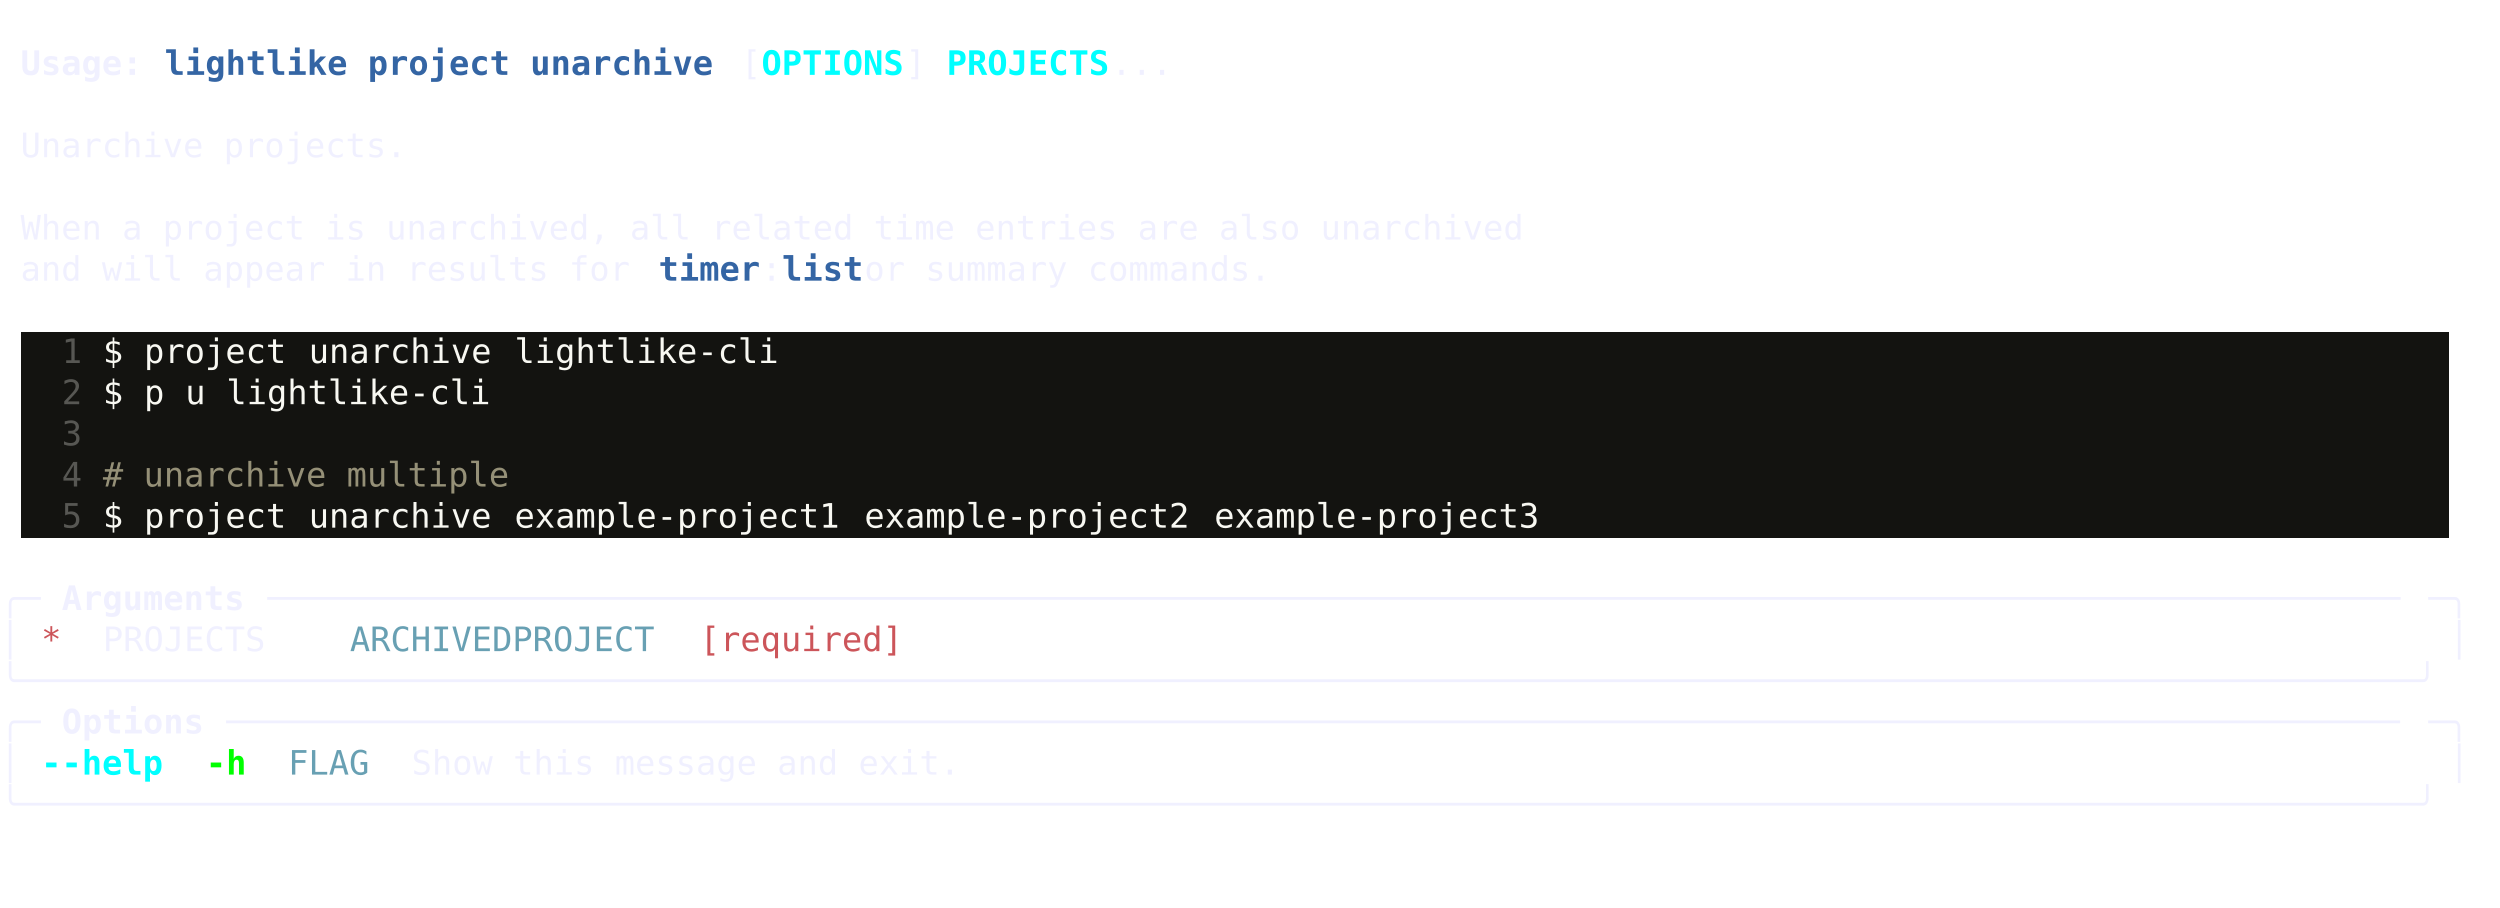
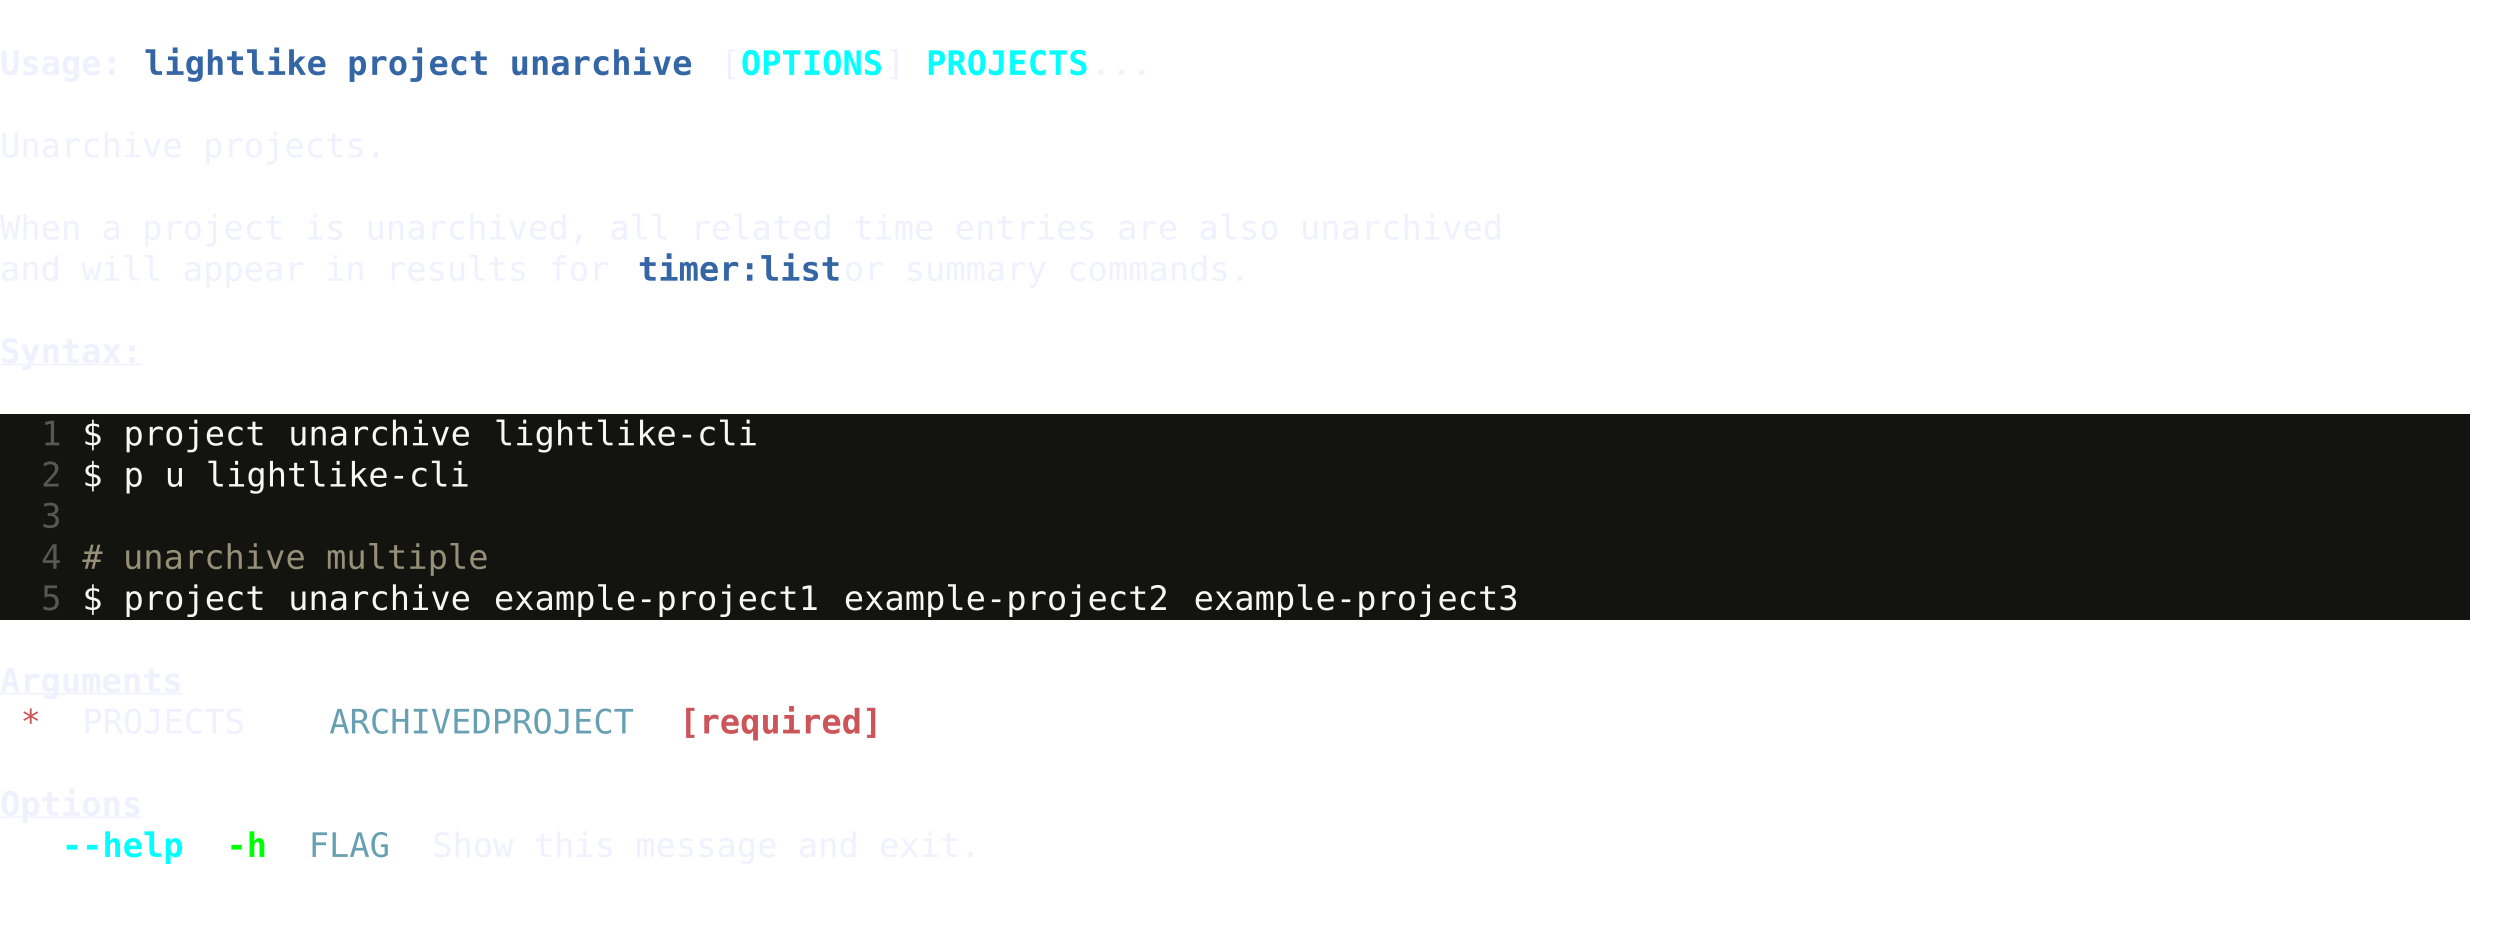
- <svg xmlns="http://www.w3.org/2000/svg" class="rich-terminal" viewBox="0 0 1482 538.0">
+ <svg xmlns="http://www.w3.org/2000/svg" class="rich-terminal" viewBox="0 0 1482 562.4">
  <style>

    @font-face {
        font-family: "Fira Code";
        src: local("FiraCode-Regular"),
                url("https://cdnjs.cloudflare.com/ajax/libs/firacode/6.2.0/woff2/FiraCode-Regular.woff2") format("woff2"),
                url("https://cdnjs.cloudflare.com/ajax/libs/firacode/6.2.0/woff/FiraCode-Regular.woff") format("woff");
        font-style: normal;
        font-weight: 400;
    }
    @font-face {
        font-family: "Fira Code";
        src: local("FiraCode-Bold"),
                url("https://cdnjs.cloudflare.com/ajax/libs/firacode/6.2.0/woff2/FiraCode-Bold.woff2") format("woff2"),
                url("https://cdnjs.cloudflare.com/ajax/libs/firacode/6.2.0/woff/FiraCode-Bold.woff") format("woff");
        font-style: bold;
        font-weight: 700;
    }

    .lightlike-cli-1080035100-matrix {
        font-family: Fira Code, monospace;
        font-size: 20px;
        line-height: 24.4px;
        font-variant-east-asian: full-width;
    }

    .lightlike-cli-1080035100-title {
        font-size: 18px;
        font-weight: bold;
        font-family: arial;
    }

-     .lightlike-cli-1080035100-r1 { fill: #f0f0ff }
- .lightlike-cli-1080035100-r2 { fill: #c5c8c6 }
- .lightlike-cli-1080035100-r3 { fill: #f0f0ff;font-weight: bold }
+     .lightlike-cli-1080035100-r1 { fill: #c5c8c6 }
+ .lightlike-cli-1080035100-r2 { fill: #f0f0ff;font-weight: bold }
+ .lightlike-cli-1080035100-r3 { fill: #f0f0ff }
.lightlike-cli-1080035100-r4 { fill: #3465a4;font-weight: bold }
.lightlike-cli-1080035100-r5 { fill: #00ffff;font-weight: bold }
- .lightlike-cli-1080035100-r6 { fill: #e1e1db;font-weight: bold }
- .lightlike-cli-1080035100-r7 { fill: #575753 }
- .lightlike-cli-1080035100-r8 { fill: #f8f8f2 }
- .lightlike-cli-1080035100-r9 { fill: #959077 }
- .lightlike-cli-1080035100-r10 { fill: #cc555a }
- .lightlike-cli-1080035100-r11 { fill: #68a0b3 }
- .lightlike-cli-1080035100-r12 { fill: #00ff00;font-weight: bold }
+ .lightlike-cli-1080035100-r6 { fill: #f0f0ff;font-weight: bold;text-decoration: underline; }
+ .lightlike-cli-1080035100-r7 { fill: #e1e1db;font-weight: bold }
+ .lightlike-cli-1080035100-r8 { fill: #575753 }
+ .lightlike-cli-1080035100-r9 { fill: #f8f8f2 }
+ .lightlike-cli-1080035100-r10 { fill: #959077 }
+ .lightlike-cli-1080035100-r11 { fill: #cc555a }
+ .lightlike-cli-1080035100-r12 { fill: #68a0b3 }
+ .lightlike-cli-1080035100-r13 { fill: #cc555a;font-weight: bold }
+ .lightlike-cli-1080035100-r14 { fill: #00ff00;font-weight: bold }
    </style>
  <defs>
    <clipPath id="lightlike-cli-1080035100-clip-terminal">
-       <rect x="0" y="0" width="1463.0" height="487.0" />
+       <rect x="0" y="0" width="1463.0" height="511.4" />
    </clipPath>
    <clipPath id="lightlike-cli-1080035100-line-0">
      <rect x="0" y="1.5" width="1464" height="24.65" />
    </clipPath>
    <clipPath id="lightlike-cli-1080035100-line-1">
      <rect x="0" y="25.9" width="1464" height="24.65" />
    </clipPath>
    <clipPath id="lightlike-cli-1080035100-line-2">
      <rect x="0" y="50.3" width="1464" height="24.65" />
    </clipPath>
    <clipPath id="lightlike-cli-1080035100-line-3">
      <rect x="0" y="74.7" width="1464" height="24.65" />
    </clipPath>
    <clipPath id="lightlike-cli-1080035100-line-4">
      <rect x="0" y="99.1" width="1464" height="24.65" />
    </clipPath>
    <clipPath id="lightlike-cli-1080035100-line-5">
      <rect x="0" y="123.5" width="1464" height="24.65" />
    </clipPath>
    <clipPath id="lightlike-cli-1080035100-line-6">
      <rect x="0" y="147.9" width="1464" height="24.65" />
    </clipPath>
    <clipPath id="lightlike-cli-1080035100-line-7">
      <rect x="0" y="172.3" width="1464" height="24.65" />
    </clipPath>
    <clipPath id="lightlike-cli-1080035100-line-8">
      <rect x="0" y="196.7" width="1464" height="24.65" />
    </clipPath>
    <clipPath id="lightlike-cli-1080035100-line-9">
      <rect x="0" y="221.1" width="1464" height="24.65" />
    </clipPath>
    <clipPath id="lightlike-cli-1080035100-line-10">
      <rect x="0" y="245.5" width="1464" height="24.65" />
    </clipPath>
    <clipPath id="lightlike-cli-1080035100-line-11">
      <rect x="0" y="269.9" width="1464" height="24.65" />
    </clipPath>
    <clipPath id="lightlike-cli-1080035100-line-12">
      <rect x="0" y="294.3" width="1464" height="24.65" />
    </clipPath>
    <clipPath id="lightlike-cli-1080035100-line-13">
      <rect x="0" y="318.7" width="1464" height="24.65" />
    </clipPath>
    <clipPath id="lightlike-cli-1080035100-line-14">
      <rect x="0" y="343.1" width="1464" height="24.65" />
    </clipPath>
    <clipPath id="lightlike-cli-1080035100-line-15">
      <rect x="0" y="367.5" width="1464" height="24.65" />
    </clipPath>
    <clipPath id="lightlike-cli-1080035100-line-16">
      <rect x="0" y="391.9" width="1464" height="24.65" />
    </clipPath>
    <clipPath id="lightlike-cli-1080035100-line-17">
      <rect x="0" y="416.3" width="1464" height="24.65" />
    </clipPath>
    <clipPath id="lightlike-cli-1080035100-line-18">
      <rect x="0" y="440.7" width="1464" height="24.65" />
    </clipPath>
+     <clipPath id="lightlike-cli-1080035100-line-19">
+       <rect x="0" y="465.1" width="1464" height="24.65" />
+     </clipPath>
  </defs>
-   <rect fill="#131310" x="12.2" y="196.7" width="24.4" height="24.65" shape-rendering="crispEdges" />
-   <rect fill="#131310" x="36.6" y="196.7" width="24.4" height="24.65" shape-rendering="crispEdges" />
-   <rect fill="#131310" x="61" y="196.7" width="24.4" height="24.65" shape-rendering="crispEdges" />
-   <rect fill="#131310" x="85.4" y="196.7" width="85.4" height="24.65" shape-rendering="crispEdges" />
-   <rect fill="#131310" x="170.8" y="196.7" width="12.2" height="24.65" shape-rendering="crispEdges" />
-   <rect fill="#131310" x="183" y="196.7" width="109.8" height="24.65" shape-rendering="crispEdges" />
-   <rect fill="#131310" x="292.8" y="196.7" width="12.2" height="24.65" shape-rendering="crispEdges" />
-   <rect fill="#131310" x="305" y="196.7" width="158.6" height="24.65" shape-rendering="crispEdges" />
-   <rect fill="#131310" x="463.6" y="196.7" width="988.2" height="24.65" shape-rendering="crispEdges" />
-   <rect fill="#131310" x="12.2" y="221.1" width="24.4" height="24.65" shape-rendering="crispEdges" />
-   <rect fill="#131310" x="36.6" y="221.1" width="24.4" height="24.65" shape-rendering="crispEdges" />
-   <rect fill="#131310" x="61" y="221.1" width="24.4" height="24.65" shape-rendering="crispEdges" />
-   <rect fill="#131310" x="85.4" y="221.1" width="12.2" height="24.65" shape-rendering="crispEdges" />
-   <rect fill="#131310" x="97.6" y="221.1" width="12.2" height="24.65" shape-rendering="crispEdges" />
-   <rect fill="#131310" x="109.8" y="221.1" width="12.2" height="24.65" shape-rendering="crispEdges" />
-   <rect fill="#131310" x="122" y="221.1" width="12.2" height="24.65" shape-rendering="crispEdges" />
-   <rect fill="#131310" x="134.2" y="221.1" width="158.6" height="24.65" shape-rendering="crispEdges" />
-   <rect fill="#131310" x="292.8" y="221.1" width="1159" height="24.65" shape-rendering="crispEdges" />
-   <rect fill="#131310" x="12.2" y="245.5" width="24.4" height="24.65" shape-rendering="crispEdges" />
-   <rect fill="#131310" x="36.6" y="245.5" width="24.4" height="24.65" shape-rendering="crispEdges" />
-   <rect fill="#131310" x="61" y="245.5" width="1390.8" height="24.65" shape-rendering="crispEdges" />
-   <rect fill="#131310" x="12.2" y="269.9" width="24.4" height="24.65" shape-rendering="crispEdges" />
-   <rect fill="#131310" x="36.6" y="269.9" width="24.4" height="24.65" shape-rendering="crispEdges" />
-   <rect fill="#131310" x="61" y="269.9" width="244" height="24.65" shape-rendering="crispEdges" />
-   <rect fill="#131310" x="305" y="269.9" width="1146.8" height="24.65" shape-rendering="crispEdges" />
-   <rect fill="#131310" x="12.2" y="294.3" width="24.4" height="24.65" shape-rendering="crispEdges" />
-   <rect fill="#131310" x="36.6" y="294.3" width="24.4" height="24.65" shape-rendering="crispEdges" />
-   <rect fill="#131310" x="61" y="294.3" width="24.4" height="24.65" shape-rendering="crispEdges" />
-   <rect fill="#131310" x="85.4" y="294.3" width="85.4" height="24.65" shape-rendering="crispEdges" />
-   <rect fill="#131310" x="170.8" y="294.3" width="12.2" height="24.65" shape-rendering="crispEdges" />
-   <rect fill="#131310" x="183" y="294.3" width="109.8" height="24.65" shape-rendering="crispEdges" />
-   <rect fill="#131310" x="292.8" y="294.3" width="12.2" height="24.65" shape-rendering="crispEdges" />
-   <rect fill="#131310" x="305" y="294.3" width="195.2" height="24.65" shape-rendering="crispEdges" />
-   <rect fill="#131310" x="500.2" y="294.3" width="12.2" height="24.65" shape-rendering="crispEdges" />
-   <rect fill="#131310" x="512.4" y="294.3" width="195.2" height="24.65" shape-rendering="crispEdges" />
-   <rect fill="#131310" x="707.6" y="294.3" width="12.2" height="24.65" shape-rendering="crispEdges" />
-   <rect fill="#131310" x="719.8" y="294.3" width="195.2" height="24.65" shape-rendering="crispEdges" />
-   <rect fill="#131310" x="915" y="294.3" width="97.6" height="24.65" shape-rendering="crispEdges" />
-   <rect fill="#131310" x="1012.6" y="294.3" width="439.2" height="24.65" shape-rendering="crispEdges" />
+   <rect fill="#131310" x="0" y="245.5" width="24.4" height="24.65" shape-rendering="crispEdges" />
+   <rect fill="#131310" x="24.4" y="245.5" width="24.4" height="24.65" shape-rendering="crispEdges" />
+   <rect fill="#131310" x="48.8" y="245.5" width="24.4" height="24.65" shape-rendering="crispEdges" />
+   <rect fill="#131310" x="73.2" y="245.5" width="85.4" height="24.65" shape-rendering="crispEdges" />
+   <rect fill="#131310" x="158.6" y="245.5" width="12.2" height="24.65" shape-rendering="crispEdges" />
+   <rect fill="#131310" x="170.8" y="245.5" width="109.8" height="24.65" shape-rendering="crispEdges" />
+   <rect fill="#131310" x="280.6" y="245.5" width="12.2" height="24.65" shape-rendering="crispEdges" />
+   <rect fill="#131310" x="292.8" y="245.5" width="158.6" height="24.65" shape-rendering="crispEdges" />
+   <rect fill="#131310" x="451.4" y="245.5" width="1012.6" height="24.65" shape-rendering="crispEdges" />
+   <rect fill="#131310" x="0" y="269.9" width="24.4" height="24.65" shape-rendering="crispEdges" />
+   <rect fill="#131310" x="24.4" y="269.9" width="24.4" height="24.65" shape-rendering="crispEdges" />
+   <rect fill="#131310" x="48.8" y="269.9" width="24.4" height="24.65" shape-rendering="crispEdges" />
+   <rect fill="#131310" x="73.2" y="269.9" width="12.2" height="24.65" shape-rendering="crispEdges" />
+   <rect fill="#131310" x="85.4" y="269.9" width="12.2" height="24.65" shape-rendering="crispEdges" />
+   <rect fill="#131310" x="97.6" y="269.9" width="12.2" height="24.65" shape-rendering="crispEdges" />
+   <rect fill="#131310" x="109.8" y="269.9" width="12.2" height="24.65" shape-rendering="crispEdges" />
+   <rect fill="#131310" x="122" y="269.9" width="158.6" height="24.65" shape-rendering="crispEdges" />
+   <rect fill="#131310" x="280.6" y="269.9" width="1183.4" height="24.65" shape-rendering="crispEdges" />
+   <rect fill="#131310" x="0" y="294.3" width="24.4" height="24.65" shape-rendering="crispEdges" />
+   <rect fill="#131310" x="24.4" y="294.3" width="24.4" height="24.65" shape-rendering="crispEdges" />
+   <rect fill="#131310" x="48.8" y="294.3" width="1415.2" height="24.65" shape-rendering="crispEdges" />
+   <rect fill="#131310" x="0" y="318.7" width="24.4" height="24.65" shape-rendering="crispEdges" />
+   <rect fill="#131310" x="24.4" y="318.7" width="24.4" height="24.65" shape-rendering="crispEdges" />
+   <rect fill="#131310" x="48.8" y="318.7" width="244" height="24.65" shape-rendering="crispEdges" />
+   <rect fill="#131310" x="292.8" y="318.7" width="1171.2" height="24.65" shape-rendering="crispEdges" />
+   <rect fill="#131310" x="0" y="343.1" width="24.4" height="24.65" shape-rendering="crispEdges" />
+   <rect fill="#131310" x="24.4" y="343.1" width="24.4" height="24.65" shape-rendering="crispEdges" />
+   <rect fill="#131310" x="48.8" y="343.1" width="24.4" height="24.65" shape-rendering="crispEdges" />
+   <rect fill="#131310" x="73.2" y="343.1" width="85.4" height="24.65" shape-rendering="crispEdges" />
+   <rect fill="#131310" x="158.6" y="343.1" width="12.2" height="24.65" shape-rendering="crispEdges" />
+   <rect fill="#131310" x="170.8" y="343.1" width="109.8" height="24.65" shape-rendering="crispEdges" />
+   <rect fill="#131310" x="280.6" y="343.1" width="12.2" height="24.65" shape-rendering="crispEdges" />
+   <rect fill="#131310" x="292.8" y="343.1" width="195.2" height="24.65" shape-rendering="crispEdges" />
+   <rect fill="#131310" x="488" y="343.1" width="12.2" height="24.65" shape-rendering="crispEdges" />
+   <rect fill="#131310" x="500.2" y="343.1" width="195.2" height="24.65" shape-rendering="crispEdges" />
+   <rect fill="#131310" x="695.4" y="343.1" width="12.2" height="24.65" shape-rendering="crispEdges" />
+   <rect fill="#131310" x="707.6" y="343.1" width="195.2" height="24.65" shape-rendering="crispEdges" />
+   <rect fill="#131310" x="902.8" y="343.1" width="97.6" height="24.65" shape-rendering="crispEdges" />
+   <rect fill="#131310" x="1000.4" y="343.1" width="463.6" height="24.65" shape-rendering="crispEdges" />
  <g class="lightlike-cli-1080035100-matrix">
-     <text class="lightlike-cli-1080035100-r2" x="1464" y="20" textLength="12.2" clip-path="url(#lightlike-cli-1080035100-line-0)">
- </text>
-     <text class="lightlike-cli-1080035100-r3" x="12.2" y="44.4" textLength="73.2" clip-path="url(#lightlike-cli-1080035100-line-1)">Usage:</text>
-     <text class="lightlike-cli-1080035100-r4" x="97.6" y="44.4" textLength="329.4" clip-path="url(#lightlike-cli-1080035100-line-1)">lightlike project unarchive</text>
-     <text class="lightlike-cli-1080035100-r1" x="439.2" y="44.4" textLength="12.2" clip-path="url(#lightlike-cli-1080035100-line-1)">[</text>
-     <text class="lightlike-cli-1080035100-r5" x="451.4" y="44.4" textLength="85.4" clip-path="url(#lightlike-cli-1080035100-line-1)">OPTIONS</text>
-     <text class="lightlike-cli-1080035100-r1" x="536.8" y="44.4" textLength="24.4" clip-path="url(#lightlike-cli-1080035100-line-1)">] </text>
-     <text class="lightlike-cli-1080035100-r5" x="561.2" y="44.4" textLength="97.6" clip-path="url(#lightlike-cli-1080035100-line-1)">PROJECTS</text>
-     <text class="lightlike-cli-1080035100-r1" x="658.8" y="44.4" textLength="36.6" clip-path="url(#lightlike-cli-1080035100-line-1)">...</text>
-     <text class="lightlike-cli-1080035100-r2" x="1464" y="44.4" textLength="12.2" clip-path="url(#lightlike-cli-1080035100-line-1)">
- </text>
-     <text class="lightlike-cli-1080035100-r2" x="1464" y="68.8" textLength="12.2" clip-path="url(#lightlike-cli-1080035100-line-2)">
- </text>
-     <text class="lightlike-cli-1080035100-r1" x="12.2" y="93.2" textLength="231.8" clip-path="url(#lightlike-cli-1080035100-line-3)">Unarchive projects.</text>
-     <text class="lightlike-cli-1080035100-r2" x="1464" y="93.2" textLength="12.2" clip-path="url(#lightlike-cli-1080035100-line-3)">
- </text>
-     <text class="lightlike-cli-1080035100-r2" x="1464" y="117.6" textLength="12.2" clip-path="url(#lightlike-cli-1080035100-line-4)">
- </text>
-     <text class="lightlike-cli-1080035100-r1" x="12.2" y="142" textLength="902.8" clip-path="url(#lightlike-cli-1080035100-line-5)">When a project is unarchived, all related time entries are also unarchived</text>
-     <text class="lightlike-cli-1080035100-r2" x="1464" y="142" textLength="12.2" clip-path="url(#lightlike-cli-1080035100-line-5)">
- </text>
-     <text class="lightlike-cli-1080035100-r1" x="12.2" y="166.4" textLength="378.2" clip-path="url(#lightlike-cli-1080035100-line-6)">and will appear in results for </text>
-     <text class="lightlike-cli-1080035100-r4" x="390.4" y="166.4" textLength="61" clip-path="url(#lightlike-cli-1080035100-line-6)">timer</text>
-     <text class="lightlike-cli-1080035100-r1" x="451.4" y="166.4" textLength="12.2" clip-path="url(#lightlike-cli-1080035100-line-6)">:</text>
-     <text class="lightlike-cli-1080035100-r4" x="463.6" y="166.4" textLength="48.8" clip-path="url(#lightlike-cli-1080035100-line-6)">list</text>
-     <text class="lightlike-cli-1080035100-r1" x="512.4" y="166.4" textLength="256.2" clip-path="url(#lightlike-cli-1080035100-line-6)"> or summary commands.</text>
-     <text class="lightlike-cli-1080035100-r2" x="1464" y="166.4" textLength="12.2" clip-path="url(#lightlike-cli-1080035100-line-6)">
- </text>
-     <text class="lightlike-cli-1080035100-r2" x="1464" y="190.8" textLength="12.2" clip-path="url(#lightlike-cli-1080035100-line-7)">
- </text>
-     <text class="lightlike-cli-1080035100-r7" x="36.6" y="215.2" textLength="24.4" clip-path="url(#lightlike-cli-1080035100-line-8)">1 </text>
-     <text class="lightlike-cli-1080035100-r8" x="61" y="215.2" textLength="24.4" clip-path="url(#lightlike-cli-1080035100-line-8)">$ </text>
-     <text class="lightlike-cli-1080035100-r8" x="85.4" y="215.2" textLength="85.4" clip-path="url(#lightlike-cli-1080035100-line-8)">project</text>
-     <text class="lightlike-cli-1080035100-r8" x="183" y="215.2" textLength="109.8" clip-path="url(#lightlike-cli-1080035100-line-8)">unarchive</text>
-     <text class="lightlike-cli-1080035100-r8" x="305" y="215.2" textLength="158.6" clip-path="url(#lightlike-cli-1080035100-line-8)">lightlike-cli</text>
-     <text class="lightlike-cli-1080035100-r2" x="1464" y="215.2" textLength="12.2" clip-path="url(#lightlike-cli-1080035100-line-8)">
- </text>
-     <text class="lightlike-cli-1080035100-r7" x="36.6" y="239.6" textLength="24.4" clip-path="url(#lightlike-cli-1080035100-line-9)">2 </text>
-     <text class="lightlike-cli-1080035100-r8" x="61" y="239.6" textLength="24.4" clip-path="url(#lightlike-cli-1080035100-line-9)">$ </text>
-     <text class="lightlike-cli-1080035100-r8" x="85.4" y="239.6" textLength="12.2" clip-path="url(#lightlike-cli-1080035100-line-9)">p</text>
-     <text class="lightlike-cli-1080035100-r8" x="109.8" y="239.6" textLength="12.2" clip-path="url(#lightlike-cli-1080035100-line-9)">u</text>
-     <text class="lightlike-cli-1080035100-r8" x="134.2" y="239.6" textLength="158.6" clip-path="url(#lightlike-cli-1080035100-line-9)">lightlike-cli</text>
-     <text class="lightlike-cli-1080035100-r2" x="1464" y="239.6" textLength="12.2" clip-path="url(#lightlike-cli-1080035100-line-9)">
- </text>
-     <text class="lightlike-cli-1080035100-r7" x="36.6" y="264" textLength="24.4" clip-path="url(#lightlike-cli-1080035100-line-10)">3 </text>
-     <text class="lightlike-cli-1080035100-r2" x="1464" y="264" textLength="12.2" clip-path="url(#lightlike-cli-1080035100-line-10)">
- </text>
-     <text class="lightlike-cli-1080035100-r7" x="36.6" y="288.4" textLength="24.4" clip-path="url(#lightlike-cli-1080035100-line-11)">4 </text>
-     <text class="lightlike-cli-1080035100-r9" x="61" y="288.4" textLength="244" clip-path="url(#lightlike-cli-1080035100-line-11)"># unarchive multiple</text>
-     <text class="lightlike-cli-1080035100-r2" x="1464" y="288.4" textLength="12.2" clip-path="url(#lightlike-cli-1080035100-line-11)">
- </text>
-     <text class="lightlike-cli-1080035100-r7" x="36.6" y="312.8" textLength="24.4" clip-path="url(#lightlike-cli-1080035100-line-12)">5 </text>
-     <text class="lightlike-cli-1080035100-r8" x="61" y="312.8" textLength="24.4" clip-path="url(#lightlike-cli-1080035100-line-12)">$ </text>
-     <text class="lightlike-cli-1080035100-r8" x="85.4" y="312.8" textLength="85.4" clip-path="url(#lightlike-cli-1080035100-line-12)">project</text>
-     <text class="lightlike-cli-1080035100-r8" x="183" y="312.8" textLength="109.8" clip-path="url(#lightlike-cli-1080035100-line-12)">unarchive</text>
-     <text class="lightlike-cli-1080035100-r8" x="305" y="312.8" textLength="195.2" clip-path="url(#lightlike-cli-1080035100-line-12)">example-project1</text>
-     <text class="lightlike-cli-1080035100-r8" x="512.4" y="312.8" textLength="195.2" clip-path="url(#lightlike-cli-1080035100-line-12)">example-project2</text>
-     <text class="lightlike-cli-1080035100-r8" x="719.8" y="312.8" textLength="195.2" clip-path="url(#lightlike-cli-1080035100-line-12)">example-project3</text>
-     <text class="lightlike-cli-1080035100-r2" x="1464" y="312.8" textLength="12.2" clip-path="url(#lightlike-cli-1080035100-line-12)">
- </text>
-     <text class="lightlike-cli-1080035100-r2" x="1464" y="337.2" textLength="12.2" clip-path="url(#lightlike-cli-1080035100-line-13)">
- </text>
-     <text class="lightlike-cli-1080035100-r1" x="0" y="361.6" textLength="24.4" clip-path="url(#lightlike-cli-1080035100-line-14)">╭─</text>
-     <text class="lightlike-cli-1080035100-r3" x="36.6" y="361.6" textLength="109.8" clip-path="url(#lightlike-cli-1080035100-line-14)">Arguments</text>
-     <text class="lightlike-cli-1080035100-r1" x="158.6" y="361.6" textLength="1281" clip-path="url(#lightlike-cli-1080035100-line-14)">─────────────────────────────────────────────────────────────────────────────────────────────────────────</text>
-     <text class="lightlike-cli-1080035100-r1" x="1439.6" y="361.6" textLength="24.4" clip-path="url(#lightlike-cli-1080035100-line-14)">─╮</text>
-     <text class="lightlike-cli-1080035100-r2" x="1464" y="361.6" textLength="12.2" clip-path="url(#lightlike-cli-1080035100-line-14)">
- </text>
-     <text class="lightlike-cli-1080035100-r1" x="0" y="386" textLength="12.2" clip-path="url(#lightlike-cli-1080035100-line-15)">│</text>
-     <text class="lightlike-cli-1080035100-r10" x="24.4" y="386" textLength="12.2" clip-path="url(#lightlike-cli-1080035100-line-15)">*</text>
-     <text class="lightlike-cli-1080035100-r1" x="61" y="386" textLength="97.6" clip-path="url(#lightlike-cli-1080035100-line-15)">PROJECTS</text>
-     <text class="lightlike-cli-1080035100-r11" x="207.4" y="386" textLength="183" clip-path="url(#lightlike-cli-1080035100-line-15)">ARCHIVEDPROJECT</text>
-     <text class="lightlike-cli-1080035100-r10" x="414.8" y="386" textLength="122" clip-path="url(#lightlike-cli-1080035100-line-15)">[required]</text>
-     <text class="lightlike-cli-1080035100-r1" x="1451.8" y="386" textLength="12.2" clip-path="url(#lightlike-cli-1080035100-line-15)">│</text>
-     <text class="lightlike-cli-1080035100-r2" x="1464" y="386" textLength="12.2" clip-path="url(#lightlike-cli-1080035100-line-15)">
- </text>
-     <text class="lightlike-cli-1080035100-r1" x="0" y="410.4" textLength="1464" clip-path="url(#lightlike-cli-1080035100-line-16)">╰──────────────────────────────────────────────────────────────────────────────────────────────────────────────────────╯</text>
-     <text class="lightlike-cli-1080035100-r2" x="1464" y="410.4" textLength="12.2" clip-path="url(#lightlike-cli-1080035100-line-16)">
- </text>
-     <text class="lightlike-cli-1080035100-r1" x="0" y="434.8" textLength="24.4" clip-path="url(#lightlike-cli-1080035100-line-17)">╭─</text>
-     <text class="lightlike-cli-1080035100-r3" x="36.6" y="434.8" textLength="85.4" clip-path="url(#lightlike-cli-1080035100-line-17)">Options</text>
-     <text class="lightlike-cli-1080035100-r1" x="134.2" y="434.8" textLength="1305.4" clip-path="url(#lightlike-cli-1080035100-line-17)">───────────────────────────────────────────────────────────────────────────────────────────────────────────</text>
-     <text class="lightlike-cli-1080035100-r1" x="1439.6" y="434.8" textLength="24.4" clip-path="url(#lightlike-cli-1080035100-line-17)">─╮</text>
-     <text class="lightlike-cli-1080035100-r2" x="1464" y="434.8" textLength="12.2" clip-path="url(#lightlike-cli-1080035100-line-17)">
- </text>
-     <text class="lightlike-cli-1080035100-r1" x="0" y="459.2" textLength="12.2" clip-path="url(#lightlike-cli-1080035100-line-18)">│</text>
-     <text class="lightlike-cli-1080035100-r5" x="24.4" y="459.2" textLength="73.2" clip-path="url(#lightlike-cli-1080035100-line-18)">--help</text>
-     <text class="lightlike-cli-1080035100-r12" x="122" y="459.2" textLength="24.4" clip-path="url(#lightlike-cli-1080035100-line-18)">-h</text>
-     <text class="lightlike-cli-1080035100-r11" x="170.8" y="459.2" textLength="48.8" clip-path="url(#lightlike-cli-1080035100-line-18)">FLAG</text>
-     <text class="lightlike-cli-1080035100-r1" x="244" y="459.2" textLength="329.4" clip-path="url(#lightlike-cli-1080035100-line-18)">Show this message and exit.</text>
-     <text class="lightlike-cli-1080035100-r1" x="1451.8" y="459.2" textLength="12.2" clip-path="url(#lightlike-cli-1080035100-line-18)">│</text>
-     <text class="lightlike-cli-1080035100-r2" x="1464" y="459.2" textLength="12.2" clip-path="url(#lightlike-cli-1080035100-line-18)">
- </text>
-     <text class="lightlike-cli-1080035100-r1" x="0" y="483.6" textLength="1464" clip-path="url(#lightlike-cli-1080035100-line-19)">╰──────────────────────────────────────────────────────────────────────────────────────────────────────────────────────╯</text>
-     <text class="lightlike-cli-1080035100-r2" x="1464" y="483.6" textLength="12.2" clip-path="url(#lightlike-cli-1080035100-line-19)">
+     <text class="lightlike-cli-1080035100-r1" x="1464" y="20" textLength="12.2" clip-path="url(#lightlike-cli-1080035100-line-0)">
+ </text>
+     <text class="lightlike-cli-1080035100-r2" x="0" y="44.4" textLength="73.2" clip-path="url(#lightlike-cli-1080035100-line-1)">Usage:</text>
+     <text class="lightlike-cli-1080035100-r4" x="85.4" y="44.4" textLength="329.4" clip-path="url(#lightlike-cli-1080035100-line-1)">lightlike project unarchive</text>
+     <text class="lightlike-cli-1080035100-r3" x="427" y="44.4" textLength="12.2" clip-path="url(#lightlike-cli-1080035100-line-1)">[</text>
+     <text class="lightlike-cli-1080035100-r5" x="439.2" y="44.4" textLength="85.4" clip-path="url(#lightlike-cli-1080035100-line-1)">OPTIONS</text>
+     <text class="lightlike-cli-1080035100-r3" x="524.6" y="44.4" textLength="24.4" clip-path="url(#lightlike-cli-1080035100-line-1)">] </text>
+     <text class="lightlike-cli-1080035100-r5" x="549" y="44.4" textLength="97.6" clip-path="url(#lightlike-cli-1080035100-line-1)">PROJECTS</text>
+     <text class="lightlike-cli-1080035100-r3" x="646.6" y="44.4" textLength="36.6" clip-path="url(#lightlike-cli-1080035100-line-1)">...</text>
+     <text class="lightlike-cli-1080035100-r1" x="1464" y="44.4" textLength="12.2" clip-path="url(#lightlike-cli-1080035100-line-1)">
+ </text>
+     <text class="lightlike-cli-1080035100-r1" x="1464" y="68.8" textLength="12.2" clip-path="url(#lightlike-cli-1080035100-line-2)">
+ </text>
+     <text class="lightlike-cli-1080035100-r3" x="0" y="93.2" textLength="231.8" clip-path="url(#lightlike-cli-1080035100-line-3)">Unarchive projects.</text>
+     <text class="lightlike-cli-1080035100-r1" x="1464" y="93.2" textLength="12.2" clip-path="url(#lightlike-cli-1080035100-line-3)">
+ </text>
+     <text class="lightlike-cli-1080035100-r1" x="1464" y="117.6" textLength="12.2" clip-path="url(#lightlike-cli-1080035100-line-4)">
+ </text>
+     <text class="lightlike-cli-1080035100-r3" x="0" y="142" textLength="902.8" clip-path="url(#lightlike-cli-1080035100-line-5)">When a project is unarchived, all related time entries are also unarchived</text>
+     <text class="lightlike-cli-1080035100-r1" x="1464" y="142" textLength="12.2" clip-path="url(#lightlike-cli-1080035100-line-5)">
+ </text>
+     <text class="lightlike-cli-1080035100-r3" x="0" y="166.4" textLength="378.2" clip-path="url(#lightlike-cli-1080035100-line-6)">and will appear in results for </text>
+     <text class="lightlike-cli-1080035100-r4" x="378.2" y="166.4" textLength="122" clip-path="url(#lightlike-cli-1080035100-line-6)">timer:list</text>
+     <text class="lightlike-cli-1080035100-r3" x="500.2" y="166.4" textLength="256.2" clip-path="url(#lightlike-cli-1080035100-line-6)"> or summary commands.</text>
+     <text class="lightlike-cli-1080035100-r1" x="1464" y="166.4" textLength="12.2" clip-path="url(#lightlike-cli-1080035100-line-6)">
+ </text>
+     <text class="lightlike-cli-1080035100-r1" x="1464" y="190.8" textLength="12.2" clip-path="url(#lightlike-cli-1080035100-line-7)">
+ </text>
+     <text class="lightlike-cli-1080035100-r6" x="0" y="215.2" textLength="85.4" clip-path="url(#lightlike-cli-1080035100-line-8)">Syntax:</text>
+     <text class="lightlike-cli-1080035100-r1" x="1464" y="215.2" textLength="12.2" clip-path="url(#lightlike-cli-1080035100-line-8)">
+ </text>
+     <text class="lightlike-cli-1080035100-r1" x="1464" y="239.6" textLength="12.2" clip-path="url(#lightlike-cli-1080035100-line-9)">
+ </text>
+     <text class="lightlike-cli-1080035100-r8" x="24.4" y="264" textLength="24.4" clip-path="url(#lightlike-cli-1080035100-line-10)">1 </text>
+     <text class="lightlike-cli-1080035100-r9" x="48.8" y="264" textLength="24.4" clip-path="url(#lightlike-cli-1080035100-line-10)">$ </text>
+     <text class="lightlike-cli-1080035100-r9" x="73.2" y="264" textLength="85.4" clip-path="url(#lightlike-cli-1080035100-line-10)">project</text>
+     <text class="lightlike-cli-1080035100-r9" x="170.8" y="264" textLength="109.8" clip-path="url(#lightlike-cli-1080035100-line-10)">unarchive</text>
+     <text class="lightlike-cli-1080035100-r9" x="292.8" y="264" textLength="158.6" clip-path="url(#lightlike-cli-1080035100-line-10)">lightlike-cli</text>
+     <text class="lightlike-cli-1080035100-r1" x="1464" y="264" textLength="12.2" clip-path="url(#lightlike-cli-1080035100-line-10)">
+ </text>
+     <text class="lightlike-cli-1080035100-r8" x="24.4" y="288.4" textLength="24.4" clip-path="url(#lightlike-cli-1080035100-line-11)">2 </text>
+     <text class="lightlike-cli-1080035100-r9" x="48.8" y="288.4" textLength="24.4" clip-path="url(#lightlike-cli-1080035100-line-11)">$ </text>
+     <text class="lightlike-cli-1080035100-r9" x="73.2" y="288.4" textLength="12.2" clip-path="url(#lightlike-cli-1080035100-line-11)">p</text>
+     <text class="lightlike-cli-1080035100-r9" x="97.6" y="288.4" textLength="12.2" clip-path="url(#lightlike-cli-1080035100-line-11)">u</text>
+     <text class="lightlike-cli-1080035100-r9" x="122" y="288.4" textLength="158.6" clip-path="url(#lightlike-cli-1080035100-line-11)">lightlike-cli</text>
+     <text class="lightlike-cli-1080035100-r1" x="1464" y="288.4" textLength="12.2" clip-path="url(#lightlike-cli-1080035100-line-11)">
+ </text>
+     <text class="lightlike-cli-1080035100-r8" x="24.4" y="312.8" textLength="24.4" clip-path="url(#lightlike-cli-1080035100-line-12)">3 </text>
+     <text class="lightlike-cli-1080035100-r1" x="1464" y="312.8" textLength="12.2" clip-path="url(#lightlike-cli-1080035100-line-12)">
+ </text>
+     <text class="lightlike-cli-1080035100-r8" x="24.4" y="337.2" textLength="24.4" clip-path="url(#lightlike-cli-1080035100-line-13)">4 </text>
+     <text class="lightlike-cli-1080035100-r10" x="48.8" y="337.2" textLength="244" clip-path="url(#lightlike-cli-1080035100-line-13)"># unarchive multiple</text>
+     <text class="lightlike-cli-1080035100-r1" x="1464" y="337.2" textLength="12.2" clip-path="url(#lightlike-cli-1080035100-line-13)">
+ </text>
+     <text class="lightlike-cli-1080035100-r8" x="24.4" y="361.6" textLength="24.4" clip-path="url(#lightlike-cli-1080035100-line-14)">5 </text>
+     <text class="lightlike-cli-1080035100-r9" x="48.8" y="361.6" textLength="24.4" clip-path="url(#lightlike-cli-1080035100-line-14)">$ </text>
+     <text class="lightlike-cli-1080035100-r9" x="73.2" y="361.6" textLength="85.4" clip-path="url(#lightlike-cli-1080035100-line-14)">project</text>
+     <text class="lightlike-cli-1080035100-r9" x="170.8" y="361.6" textLength="109.8" clip-path="url(#lightlike-cli-1080035100-line-14)">unarchive</text>
+     <text class="lightlike-cli-1080035100-r9" x="292.8" y="361.6" textLength="195.2" clip-path="url(#lightlike-cli-1080035100-line-14)">example-project1</text>
+     <text class="lightlike-cli-1080035100-r9" x="500.2" y="361.6" textLength="195.2" clip-path="url(#lightlike-cli-1080035100-line-14)">example-project2</text>
+     <text class="lightlike-cli-1080035100-r9" x="707.6" y="361.6" textLength="195.2" clip-path="url(#lightlike-cli-1080035100-line-14)">example-project3</text>
+     <text class="lightlike-cli-1080035100-r1" x="1464" y="361.6" textLength="12.2" clip-path="url(#lightlike-cli-1080035100-line-14)">
+ </text>
+     <text class="lightlike-cli-1080035100-r1" x="1464" y="386" textLength="12.2" clip-path="url(#lightlike-cli-1080035100-line-15)">
+ </text>
+     <text class="lightlike-cli-1080035100-r6" x="0" y="410.4" textLength="109.8" clip-path="url(#lightlike-cli-1080035100-line-16)">Arguments</text>
+     <text class="lightlike-cli-1080035100-r1" x="1464" y="410.4" textLength="12.2" clip-path="url(#lightlike-cli-1080035100-line-16)">
+ </text>
+     <text class="lightlike-cli-1080035100-r11" x="12.2" y="434.8" textLength="12.2" clip-path="url(#lightlike-cli-1080035100-line-17)">*</text>
+     <text class="lightlike-cli-1080035100-r3" x="48.8" y="434.8" textLength="97.6" clip-path="url(#lightlike-cli-1080035100-line-17)">PROJECTS</text>
+     <text class="lightlike-cli-1080035100-r12" x="195.2" y="434.8" textLength="183" clip-path="url(#lightlike-cli-1080035100-line-17)">ARCHIVEDPROJECT</text>
+     <text class="lightlike-cli-1080035100-r13" x="402.6" y="434.8" textLength="122" clip-path="url(#lightlike-cli-1080035100-line-17)">[required]</text>
+     <text class="lightlike-cli-1080035100-r1" x="1464" y="434.8" textLength="12.2" clip-path="url(#lightlike-cli-1080035100-line-17)">
+ </text>
+     <text class="lightlike-cli-1080035100-r1" x="1464" y="459.2" textLength="12.2" clip-path="url(#lightlike-cli-1080035100-line-18)">
+ </text>
+     <text class="lightlike-cli-1080035100-r6" x="0" y="483.6" textLength="85.4" clip-path="url(#lightlike-cli-1080035100-line-19)">Options</text>
+     <text class="lightlike-cli-1080035100-r1" x="1464" y="483.6" textLength="12.2" clip-path="url(#lightlike-cli-1080035100-line-19)">
+ </text>
+     <text class="lightlike-cli-1080035100-r5" x="36.6" y="508" textLength="73.2" clip-path="url(#lightlike-cli-1080035100-line-20)">--help</text>
+     <text class="lightlike-cli-1080035100-r14" x="134.2" y="508" textLength="24.4" clip-path="url(#lightlike-cli-1080035100-line-20)">-h</text>
+     <text class="lightlike-cli-1080035100-r12" x="183" y="508" textLength="48.8" clip-path="url(#lightlike-cli-1080035100-line-20)">FLAG</text>
+     <text class="lightlike-cli-1080035100-r3" x="256.2" y="508" textLength="329.4" clip-path="url(#lightlike-cli-1080035100-line-20)">Show this message and exit.</text>
+     <text class="lightlike-cli-1080035100-r1" x="1464" y="508" textLength="12.2" clip-path="url(#lightlike-cli-1080035100-line-20)">
</text>
  </g>
</svg>
